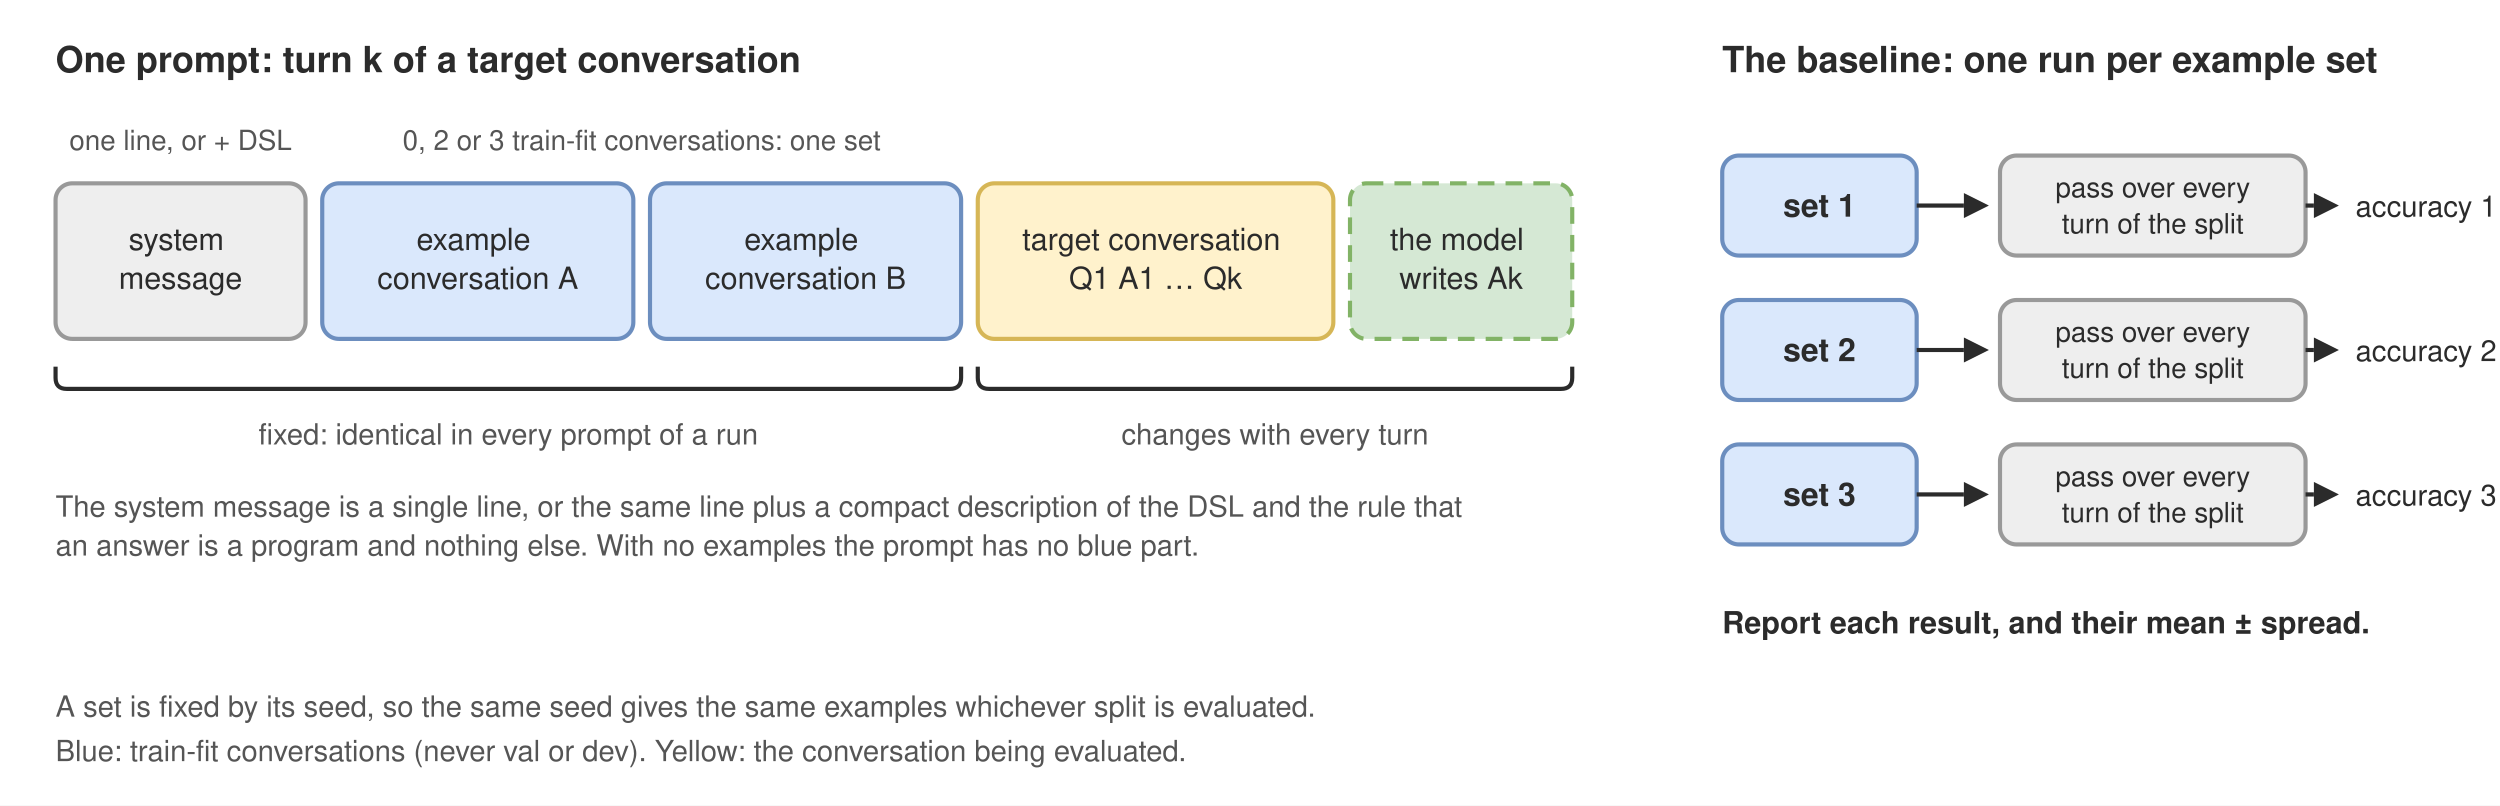
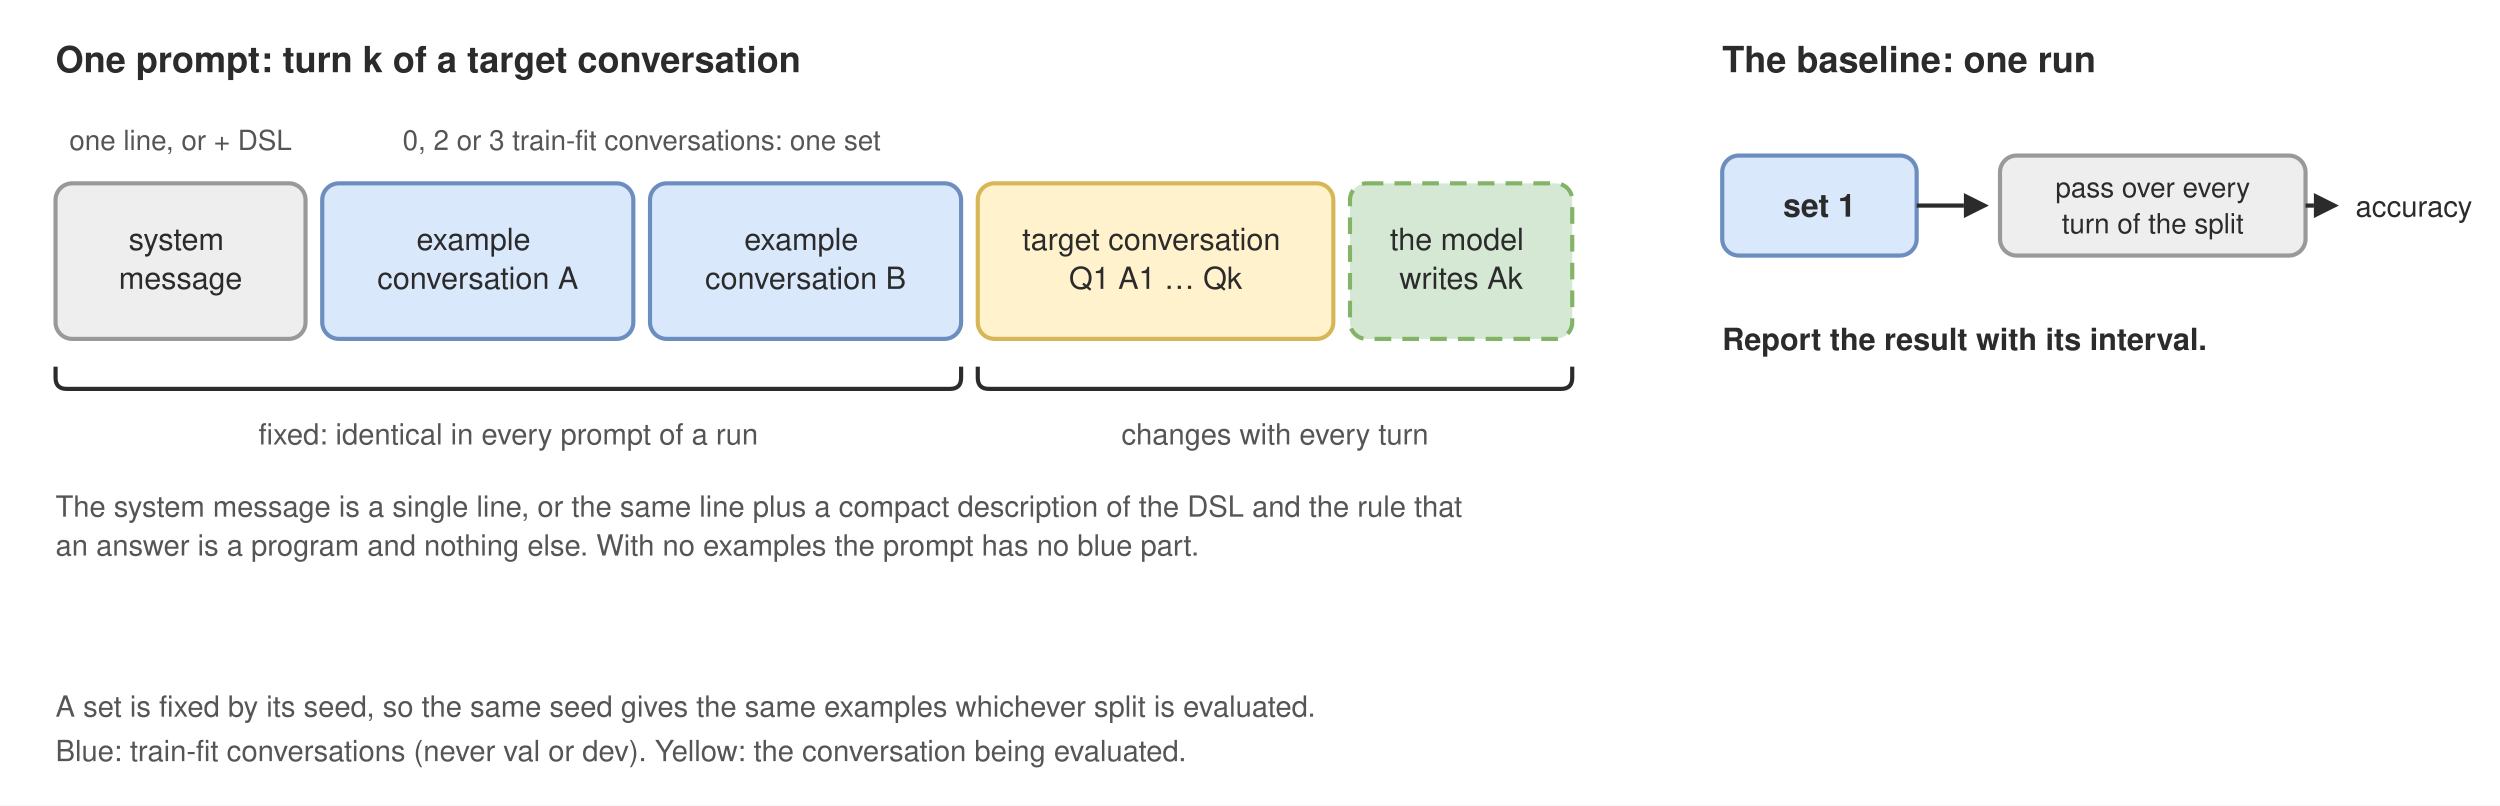
<svg xmlns="http://www.w3.org/2000/svg" width="900" height="290" viewBox="0 0 900 290">
  <rect width="900" height="290" fill="white" />
  <text x="20" y="26" font-family="Helvetica, Arial, sans-serif" font-size="13" font-weight="bold" text-anchor="start" fill="#2b2b2b">
    <tspan x="20" dy="0">One prompt: turn k of a target conversation</tspan>
  </text>
  <rect x="20" y="66" width="90" height="56" rx="6" fill="#eeeeee" stroke="#999999" stroke-width="1.5" />
  <text x="65" y="90" font-family="Helvetica, Arial, sans-serif" font-size="11" text-anchor="middle" fill="#2b2b2b">
    <tspan x="65" dy="0">system</tspan>
    <tspan x="65" dy="14">message</tspan>
  </text>
  <rect x="116" y="66" width="112" height="56" rx="6" fill="#dae8fc" stroke="#6c8ebf" stroke-width="1.5" />
  <text x="172" y="90" font-family="Helvetica, Arial, sans-serif" font-size="11" text-anchor="middle" fill="#2b2b2b">
    <tspan x="172" dy="0">example</tspan>
    <tspan x="172" dy="14">conversation A</tspan>
  </text>
  <rect x="234" y="66" width="112" height="56" rx="6" fill="#dae8fc" stroke="#6c8ebf" stroke-width="1.5" />
  <text x="290" y="90" font-family="Helvetica, Arial, sans-serif" font-size="11" text-anchor="middle" fill="#2b2b2b">
    <tspan x="290" dy="0">example</tspan>
    <tspan x="290" dy="14">conversation B</tspan>
  </text>
  <rect x="352" y="66" width="128" height="56" rx="6" fill="#fff2cc" stroke="#d6b656" stroke-width="1.5" />
  <text x="416" y="90" font-family="Helvetica, Arial, sans-serif" font-size="11" text-anchor="middle" fill="#2b2b2b">
    <tspan x="416" dy="0">target conversation</tspan>
    <tspan x="416" dy="14">Q1 A1 … Qk</tspan>
  </text>
  <rect x="486" y="66" width="80" height="56" rx="6" fill="#d5e8d4" stroke="#82b366" stroke-width="1.5" stroke-dasharray="6 4" />
  <text x="526" y="90" font-family="Helvetica, Arial, sans-serif" font-size="11" text-anchor="middle" fill="#2b2b2b">
    <tspan x="526" dy="0">the model</tspan>
    <tspan x="526" dy="14">writes Ak</tspan>
  </text>
  <text x="65" y="54" font-family="Helvetica, Arial, sans-serif" font-size="10" text-anchor="middle" fill="#555555">
    <tspan x="65" dy="0">one line, or + DSL</tspan>
  </text>
  <text x="231" y="54" font-family="Helvetica, Arial, sans-serif" font-size="10" text-anchor="middle" fill="#555555">
    <tspan x="231" dy="0">0, 2 or 3 train-fit conversations: one set</tspan>
  </text>
  <path d="M 20 132 L 20.00 136.00 Q 20 140 24.00 140.00 L 342.00 140.00 Q 346 140 346.00 136.00 L 346 132" fill="none" stroke="#2b2b2b" stroke-width="1.5" stroke-linejoin="round" />
  <text x="183" y="160" font-family="Helvetica, Arial, sans-serif" font-size="10.5" text-anchor="middle" fill="#555555">
    <tspan x="183" dy="0">fixed: identical in every prompt of a run</tspan>
  </text>
  <path d="M 352 132 L 352.00 136.00 Q 352 140 356.00 140.00 L 562.00 140.00 Q 566 140 566.00 136.00 L 566 132" fill="none" stroke="#2b2b2b" stroke-width="1.5" stroke-linejoin="round" />
  <text x="459" y="160" font-family="Helvetica, Arial, sans-serif" font-size="10.5" text-anchor="middle" fill="#555555">
    <tspan x="459" dy="0">changes with every turn</tspan>
  </text>
  <text x="20" y="186" font-family="Helvetica, Arial, sans-serif" font-size="10.5" text-anchor="start" fill="#555555">
    <tspan x="20" dy="0">The system message is a single line, or the same line plus a compact description of the DSL and the rule that</tspan>
    <tspan x="20" dy="14">an answer is a program and nothing else. With no examples the prompt has no blue part.</tspan>
  </text>
  <text x="620" y="26" font-family="Helvetica, Arial, sans-serif" font-size="13" font-weight="bold" text-anchor="start" fill="#2b2b2b">
-     <tspan x="620" dy="0">The baseline: one run per example set</tspan>
+     <tspan x="620" dy="0">The baseline: one run</tspan>
  </text>
  <rect x="620" y="56" width="70" height="36" rx="6" fill="#dae8fc" stroke="#6c8ebf" stroke-width="1.5" />
  <text x="655" y="78" font-family="Helvetica, Arial, sans-serif" font-size="11.5" font-weight="bold" text-anchor="middle" fill="#2b2b2b">
    <tspan x="655" dy="0">set 1</tspan>
  </text>
  <path d="M 690 74 L 707 74" fill="none" stroke="#2b2b2b" stroke-width="1.5" stroke-linejoin="round" />
  <polygon points="716.00,74.00 707.00,69.50 707.00,78.50" fill="#2b2b2b" />
  <rect x="720" y="56" width="110" height="36" rx="6" fill="#eeeeee" stroke="#999999" stroke-width="1.5" />
  <text x="775" y="71" font-family="Helvetica, Arial, sans-serif" font-size="10" text-anchor="middle" fill="#2b2b2b">
    <tspan x="775" dy="0">pass over every</tspan>
  </text>
  <text x="775" y="84" font-family="Helvetica, Arial, sans-serif" font-size="10" text-anchor="middle" fill="#2b2b2b">
    <tspan x="775" dy="0">turn of the split</tspan>
  </text>
  <path d="M 830 74 L 833 74" fill="none" stroke="#2b2b2b" stroke-width="1.5" stroke-linejoin="round" />
  <polygon points="842.00,74.00 833.00,69.50 833.00,78.50" fill="#2b2b2b" />
  <text x="848" y="78" font-family="Helvetica, Arial, sans-serif" font-size="10.5" text-anchor="start" fill="#2b2b2b">
-     <tspan x="848" dy="0">accuracy 1</tspan>
+     <tspan x="848" dy="0">accuracy</tspan>
  </text>
-   <rect x="620" y="108" width="70" height="36" rx="6" fill="#dae8fc" stroke="#6c8ebf" stroke-width="1.5" />
-   <text x="655" y="130" font-family="Helvetica, Arial, sans-serif" font-size="11.5" font-weight="bold" text-anchor="middle" fill="#2b2b2b">
-     <tspan x="655" dy="0">set 2</tspan>
-   </text>
-   <path d="M 690 126 L 707 126" fill="none" stroke="#2b2b2b" stroke-width="1.5" stroke-linejoin="round" />
-   <polygon points="716.00,126.00 707.00,121.50 707.00,130.50" fill="#2b2b2b" />
-   <rect x="720" y="108" width="110" height="36" rx="6" fill="#eeeeee" stroke="#999999" stroke-width="1.5" />
-   <text x="775" y="123" font-family="Helvetica, Arial, sans-serif" font-size="10" text-anchor="middle" fill="#2b2b2b">
-     <tspan x="775" dy="0">pass over every</tspan>
-   </text>
-   <text x="775" y="136" font-family="Helvetica, Arial, sans-serif" font-size="10" text-anchor="middle" fill="#2b2b2b">
-     <tspan x="775" dy="0">turn of the split</tspan>
-   </text>
-   <path d="M 830 126 L 833 126" fill="none" stroke="#2b2b2b" stroke-width="1.5" stroke-linejoin="round" />
-   <polygon points="842.00,126.00 833.00,121.50 833.00,130.50" fill="#2b2b2b" />
-   <text x="848" y="130" font-family="Helvetica, Arial, sans-serif" font-size="10.5" text-anchor="start" fill="#2b2b2b">
-     <tspan x="848" dy="0">accuracy 2</tspan>
-   </text>
-   <rect x="620" y="160" width="70" height="36" rx="6" fill="#dae8fc" stroke="#6c8ebf" stroke-width="1.5" />
-   <text x="655" y="182" font-family="Helvetica, Arial, sans-serif" font-size="11.5" font-weight="bold" text-anchor="middle" fill="#2b2b2b">
-     <tspan x="655" dy="0">set 3</tspan>
-   </text>
-   <path d="M 690 178 L 707 178" fill="none" stroke="#2b2b2b" stroke-width="1.5" stroke-linejoin="round" />
-   <polygon points="716.00,178.00 707.00,173.50 707.00,182.50" fill="#2b2b2b" />
-   <rect x="720" y="160" width="110" height="36" rx="6" fill="#eeeeee" stroke="#999999" stroke-width="1.5" />
-   <text x="775" y="175" font-family="Helvetica, Arial, sans-serif" font-size="10" text-anchor="middle" fill="#2b2b2b">
-     <tspan x="775" dy="0">pass over every</tspan>
-   </text>
-   <text x="775" y="188" font-family="Helvetica, Arial, sans-serif" font-size="10" text-anchor="middle" fill="#2b2b2b">
-     <tspan x="775" dy="0">turn of the split</tspan>
-   </text>
-   <path d="M 830 178 L 833 178" fill="none" stroke="#2b2b2b" stroke-width="1.5" stroke-linejoin="round" />
-   <polygon points="842.00,178.00 833.00,173.50 833.00,182.50" fill="#2b2b2b" />
-   <text x="848" y="182" font-family="Helvetica, Arial, sans-serif" font-size="10.5" text-anchor="start" fill="#2b2b2b">
-     <tspan x="848" dy="0">accuracy 3</tspan>
-   </text>
-   <text x="620" y="228" font-family="Helvetica, Arial, sans-serif" font-size="11" font-weight="bold" text-anchor="start" fill="#2b2b2b">
-     <tspan x="620" dy="0">Report each result, and their mean ± spread.</tspan>
+   <text x="620" y="126" font-family="Helvetica, Arial, sans-serif" font-size="11" font-weight="bold" text-anchor="start" fill="#2b2b2b">
+     <tspan x="620" dy="0">Report the result with its interval.</tspan>
  </text>
  <text x="20" y="258" font-family="Helvetica, Arial, sans-serif" font-size="10.5" text-anchor="start" fill="#555555">
    <tspan x="20" dy="0">A set is fixed by its seed, so the same seed gives the same examples whichever split is evaluated.</tspan>
  </text>
  <text x="20" y="274" font-family="Helvetica, Arial, sans-serif" font-size="10.5" text-anchor="start" fill="#555555">
    <tspan x="20" dy="0">Blue: train-fit conversations (never val or dev). Yellow: the conversation being evaluated.</tspan>
  </text>
</svg>
